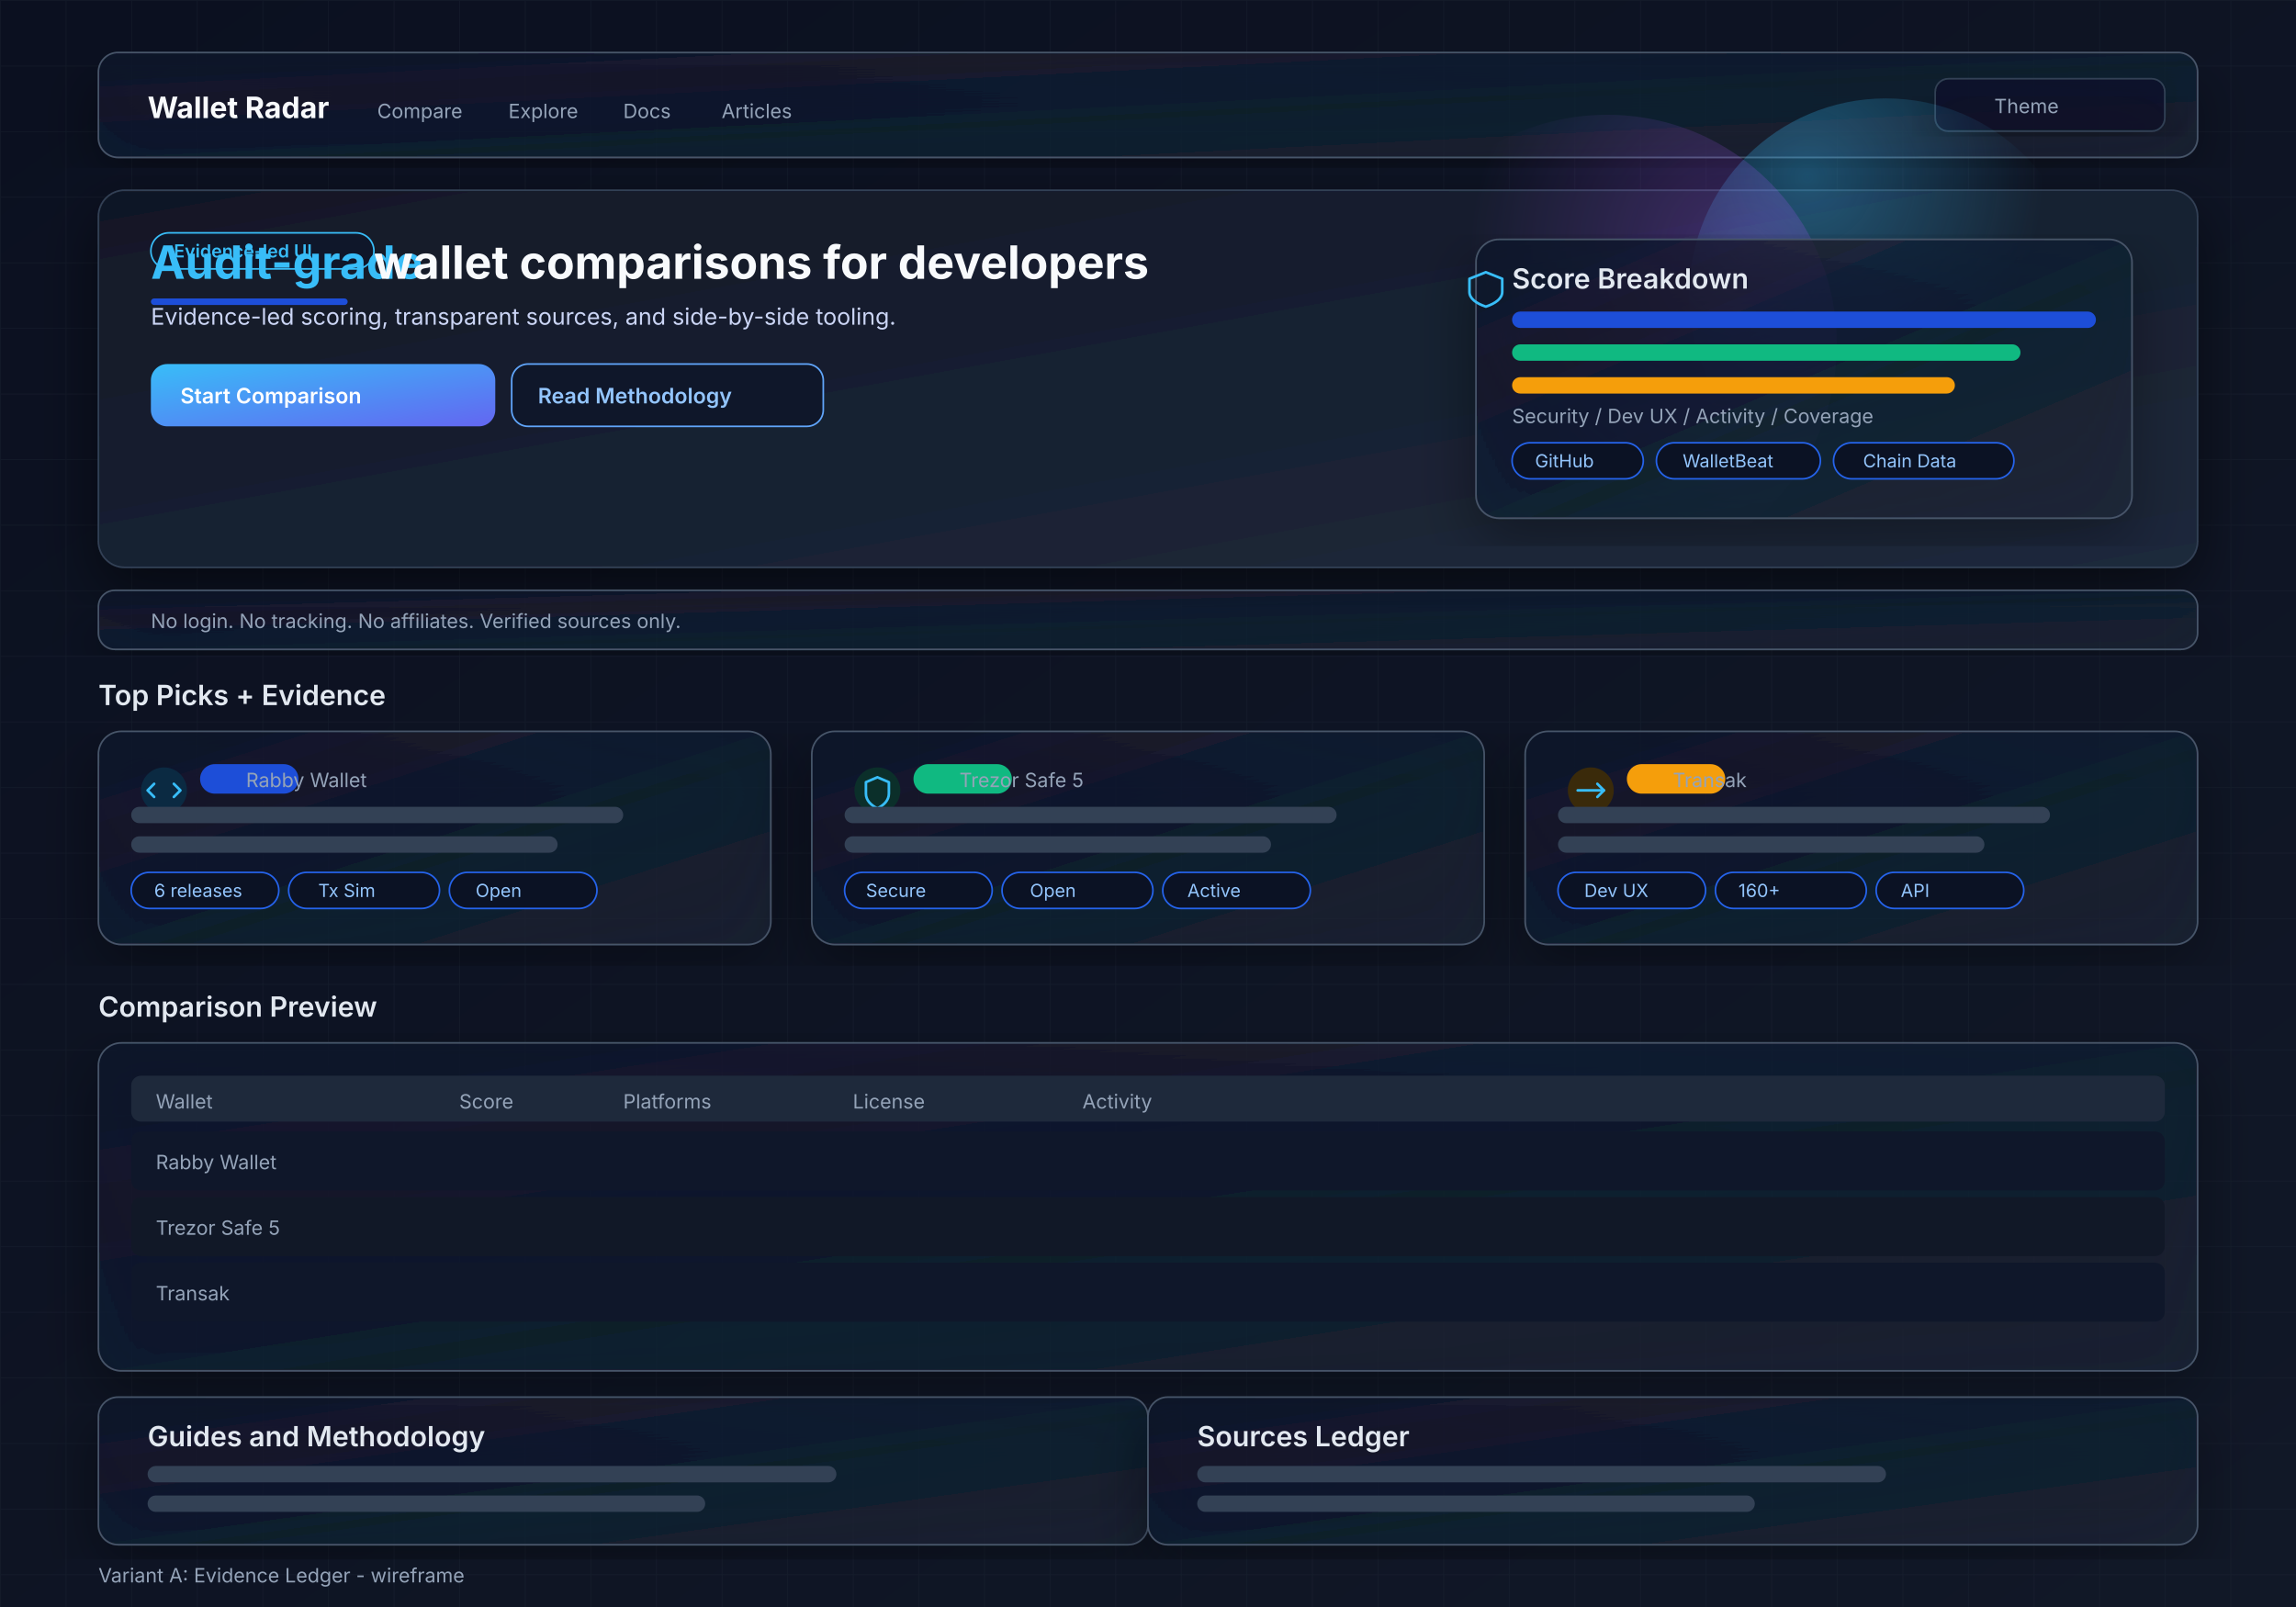
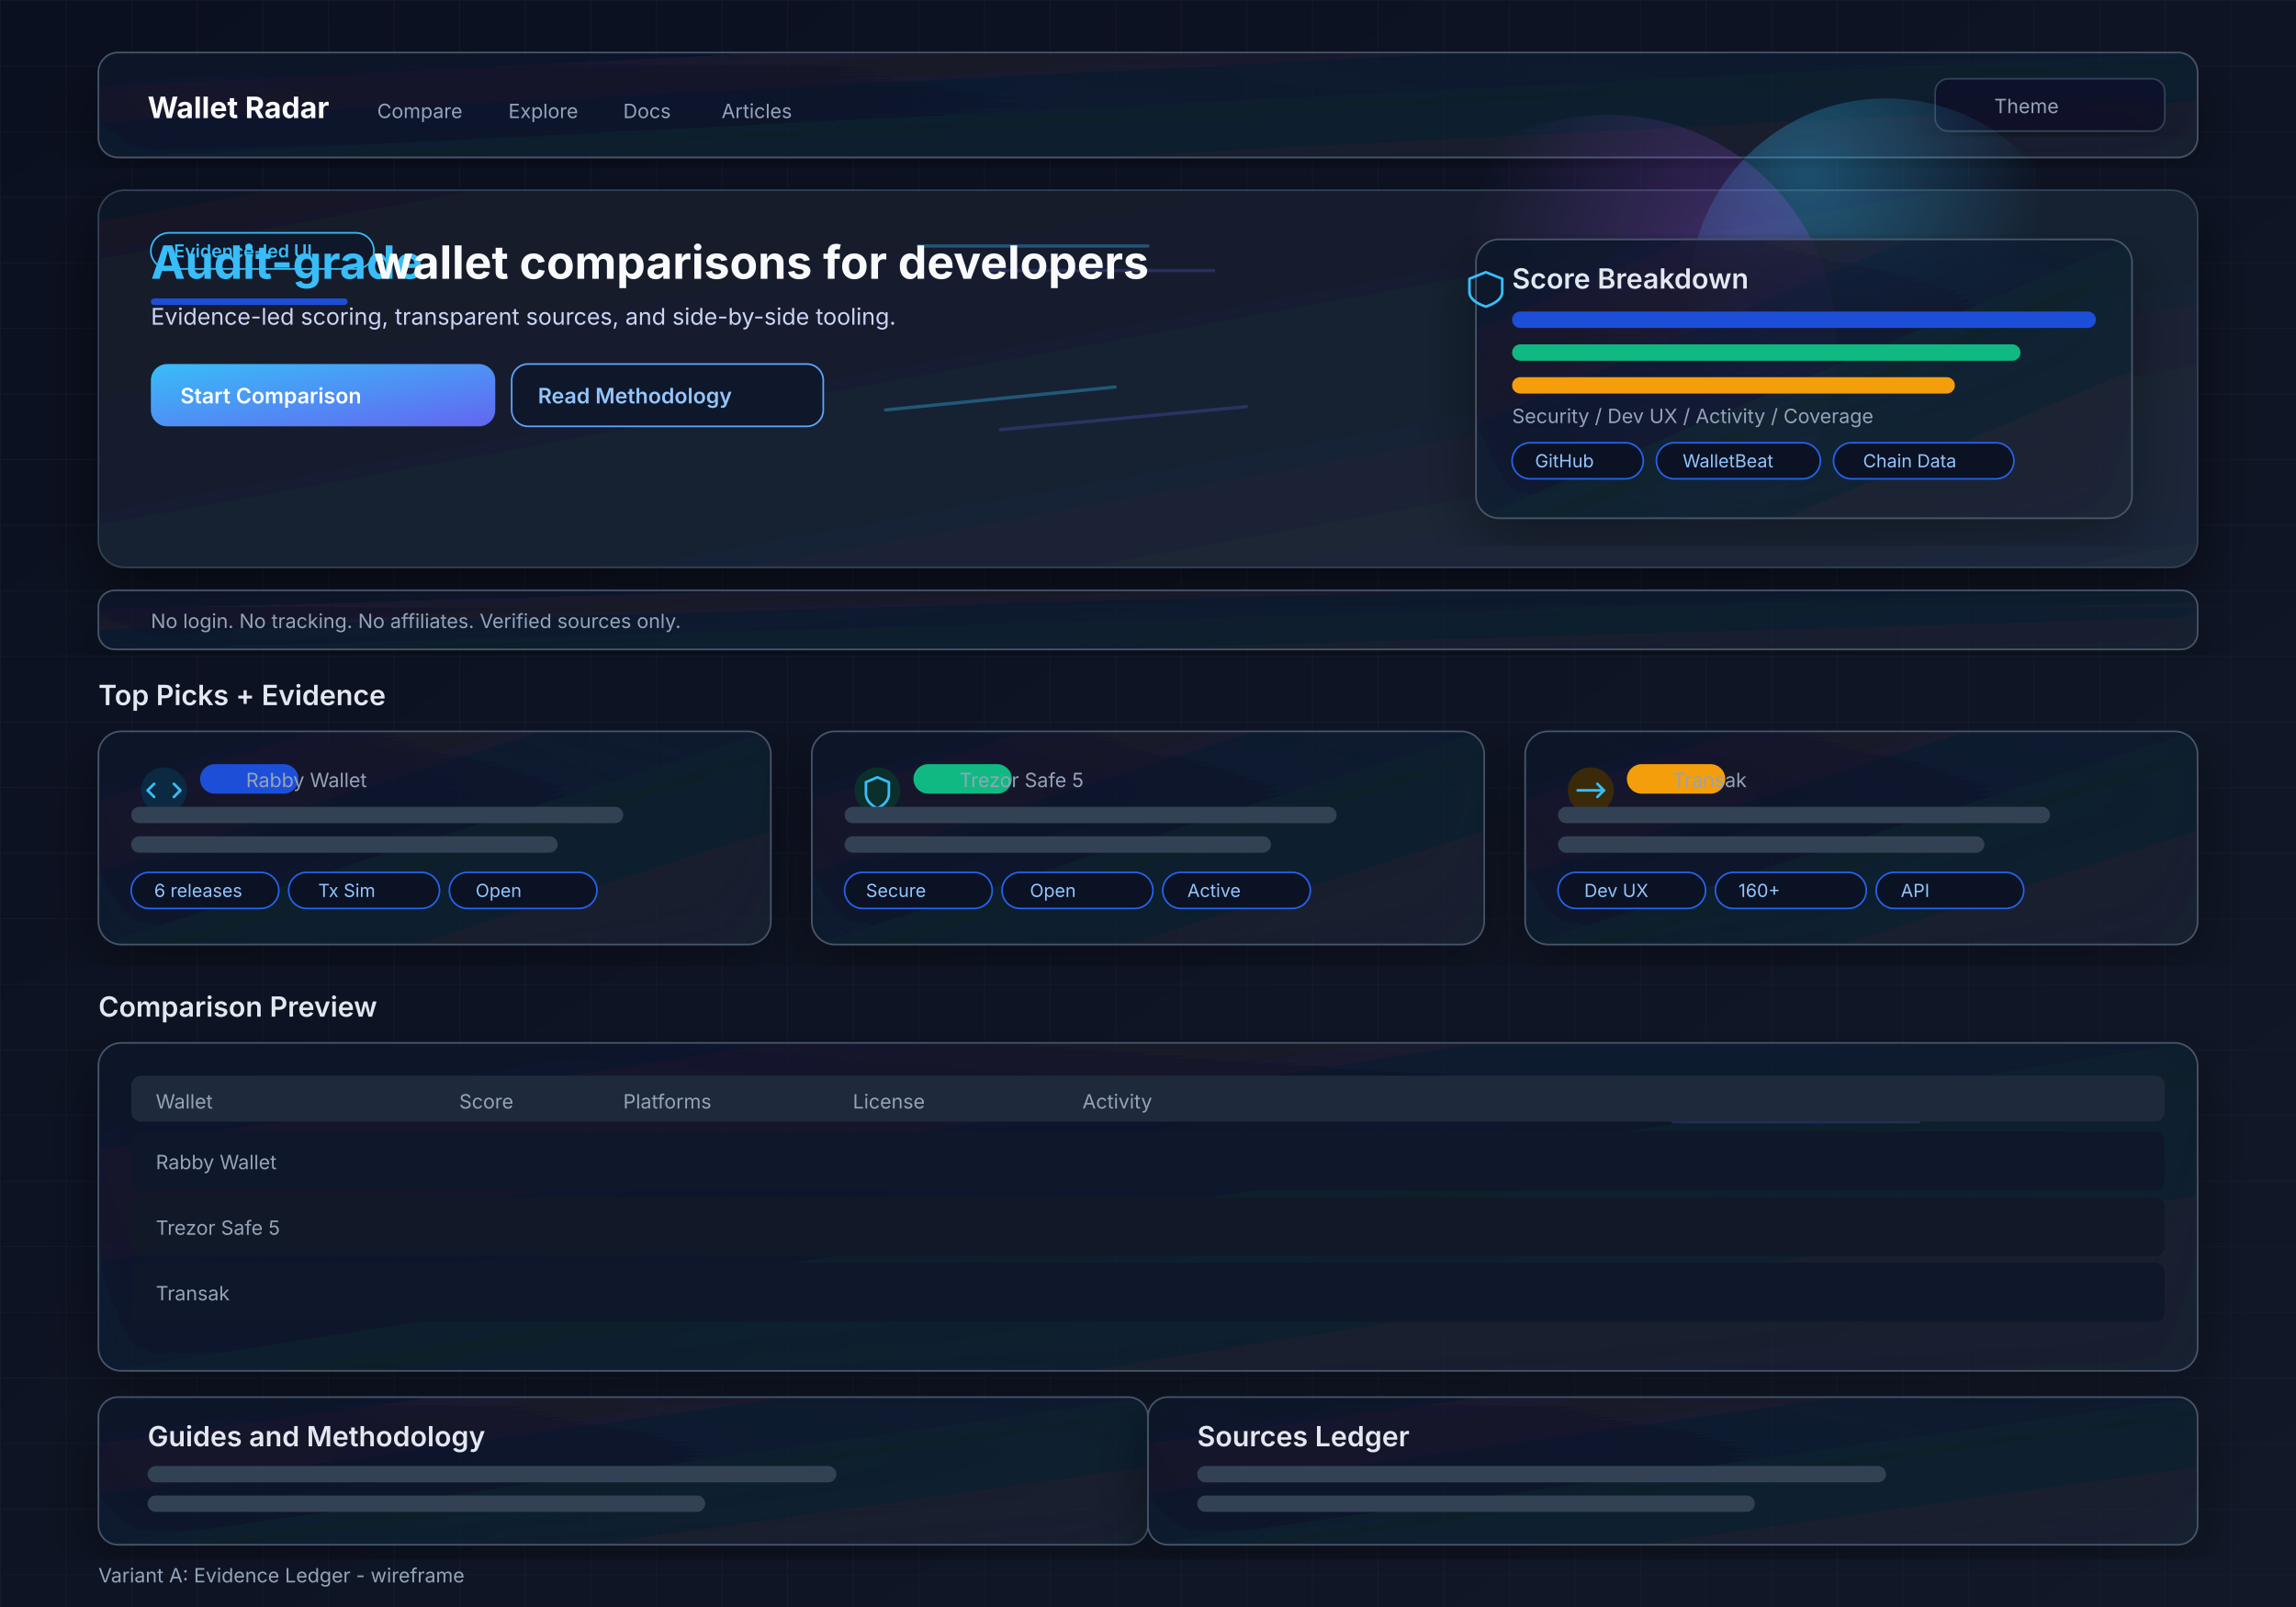
<svg xmlns="http://www.w3.org/2000/svg" width="1400" height="980" viewBox="0 0 1400 980">
  <defs>
    <linearGradient id="bg-gradient" x1="0" y1="0" x2="1" y2="1">
      <stop offset="0%" stop-color="#0b1020" />
      <stop offset="100%" stop-color="#111827" />
    </linearGradient>
    <linearGradient id="hero-gradient" x1="0" y1="0" x2="1" y2="1">
      <stop offset="0%" stop-color="#111827" />
      <stop offset="100%" stop-color="#1e293b" />
    </linearGradient>
    <radialGradient id="glow-blue" cx="0.3" cy="0.2" r="0.6">
      <stop offset="0%" stop-color="#38bdf8" stop-opacity="0.35" />
      <stop offset="100%" stop-color="#38bdf8" stop-opacity="0" />
    </radialGradient>
    <radialGradient id="glow-purple" cx="0.8" cy="0.3" r="0.6">
      <stop offset="0%" stop-color="#a855f7" stop-opacity="0.28" />
      <stop offset="100%" stop-color="#a855f7" stop-opacity="0" />
    </radialGradient>
    <linearGradient id="cta-gradient" x1="0" y1="0" x2="1" y2="1">
      <stop offset="0%" stop-color="#38bdf8" />
      <stop offset="100%" stop-color="#6366f1" />
    </linearGradient>
    <linearGradient id="glass-gradient" x1="0" y1="0" x2="1" y2="1">
      <stop offset="0%" stop-color="#0f172a" stop-opacity="0.85" />
      <stop offset="100%" stop-color="#1e293b" stop-opacity="0.55" />
    </linearGradient>
    <pattern id="grid" width="40" height="40" patternUnits="userSpaceOnUse">
      <path d="M40 0H0V40" fill="none" stroke="#1f2937" stroke-width="1" />
    </pattern>
    <filter id="card-shadow" x="-10%" y="-10%" width="120%" height="120%">
      <feDropShadow dx="0" dy="14" stdDeviation="18" flood-color="#000000" flood-opacity="0.5" />
    </filter>
    <style>
      .bg { fill: url(#bg-gradient); }
      .panel { fill: #0f172a; fill-opacity: 0.7; stroke: #334155; stroke-width: 1; filter: url(#card-shadow); }
      .panel-soft { fill: #111827; fill-opacity: 0.6; stroke: #334155; stroke-width: 1; filter: url(#card-shadow); }
      .hero { fill: url(#hero-gradient); stroke: #334155; stroke-width: 1; filter: url(#card-shadow); }
      .glass { fill: url(#glass-gradient); stroke: #475569; stroke-width: 1; filter: url(#card-shadow); }
      .cta-primary { fill: url(#cta-gradient); }
      .cta-secondary { fill: #0f172a; stroke: #60a5fa; stroke-width: 1; }
      .cta-text { font-size: 13px; font-family: Inter, Arial, sans-serif; fill: #ffffff; font-weight: 600; }
      .cta-secondary-text { font-size: 13px; font-family: Inter, Arial, sans-serif; fill: #93c5fd; font-weight: 600; }
      .badge { fill: #0f172a; stroke: #38bdf8; stroke-width: 1; }
      .badge-text { font-size: 11px; font-family: Inter, Arial, sans-serif; fill: #38bdf8; font-weight: 600; }
      .icon { stroke: #38bdf8; stroke-width: 1.6; fill: none; stroke-linecap: round; stroke-linejoin: round; }
+       .motion-line { stroke: #38bdf8; stroke-width: 2; stroke-linecap: round; opacity: 0.35; }
+       .motion-line-soft { stroke: #6366f1; stroke-width: 2; stroke-linecap: round; opacity: 0.25; }
      .muted { fill: #334155; }
      .text { font-family: Inter, Arial, sans-serif; fill: #f8fafc; }
      .subtext { font-family: Inter, Arial, sans-serif; fill: #cbd5f5; }
      .label { font-size: 12px; font-family: Inter, Arial, sans-serif; fill: #94a3b8; }
      .title { font-size: 28px; font-weight: 700; font-family: Inter, Arial, sans-serif; fill: #f8fafc; }
      .title-accent { font-size: 28px; font-weight: 700; font-family: Inter, Arial, sans-serif; fill: #38bdf8; }
      .chip { fill: #0b1224; stroke: #2563eb; }
      .chip-text { font-size: 11px; font-family: Inter, Arial, sans-serif; fill: #93c5fd; }
      .accent { fill: #1d4ed8; }
      .accent-2 { fill: #10b981; }
      .accent-3 { fill: #f59e0b; }
      .table-head { fill: #1e293b; }
      .table-row { fill: #0f172a; }
      .table-row-alt { fill: #111827; }
      .icon-bg { fill: #0b2a42; }
      .icon-bg-2 { fill: #0b2f2a; }
      .icon-bg-3 { fill: #3a2a0a; }
      .h2 { font-size: 17px; font-weight: 600; font-family: Inter, Arial, sans-serif; fill: #e2e8f0; }
    </style>
  </defs>
  <rect class="bg" x="0" y="0" width="1400" height="980" />
  <rect x="0" y="0" width="1400" height="980" fill="url(#grid)" opacity="0.35" />
  <rect class="glass" x="60" y="32" width="1280" height="64" rx="12" />
  <text class="text" x="90" y="72" font-size="18" font-weight="700">Wallet Radar</text>
  <text class="label" x="230" y="72">Compare</text>
  <text class="label" x="310" y="72">Explore</text>
  <text class="label" x="380" y="72">Docs</text>
  <text class="label" x="440" y="72">Articles</text>
  <rect class="panel" x="1180" y="48" width="140" height="32" rx="8" />
  <text class="label" x="1216" y="69">Theme</text>
  <rect class="hero" x="60" y="116" width="1280" height="230" rx="16" />
  <circle cx="1150" cy="180" r="120" fill="url(#glow-blue)" />
  <circle cx="980" cy="210" r="140" fill="url(#glow-purple)" />
+   <line class="motion-line" x1="560" y1="150" x2="700" y2="150" />
+   <line class="motion-line-soft" x1="600" y1="165" x2="740" y2="165" />
+   <line class="motion-line" x1="540" y1="250" x2="680" y2="236" />
+   <line class="motion-line-soft" x1="610" y1="262" x2="760" y2="248" />
  <rect class="badge" x="92" y="142" width="136" height="22" rx="11" />
  <text class="badge-text" x="106" y="157">Evidence-led UI</text>
  <text class="title-accent" x="92" y="170">Audit-grade</text>
  <text class="title" x="228" y="170">wallet comparisons for developers</text>
  <rect class="accent" x="92" y="182" width="120" height="4" rx="2" />
  <text class="subtext" x="92" y="198" font-size="14">Evidence-led scoring, transparent sources, and side-by-side tooling.</text>
  <rect class="cta-primary" x="92" y="222" width="210" height="38" rx="10" />
  <text class="cta-text" x="110" y="246">Start Comparison</text>
  <rect class="cta-secondary" x="312" y="222" width="190" height="38" rx="10" />
  <text class="cta-secondary-text" x="328" y="246">Read Methodology</text>
  <rect class="glass" x="900" y="146" width="400" height="170" rx="14" />
  <path class="icon" d="M906 166 L916 170 V178 C916 182 912 185 906 187 C900 185 896 182 896 178 V170 Z" />
  <text class="h2" x="922" y="176">Score Breakdown</text>
  <rect class="accent" x="922" y="190" width="356" height="10" rx="5" />
  <rect class="accent-2" x="922" y="210" width="310" height="10" rx="5" />
  <rect class="accent-3" x="922" y="230" width="270" height="10" rx="5" />
  <text class="label" x="922" y="258">Security / Dev UX / Activity / Coverage</text>
  <rect class="chip" x="922" y="270" width="80" height="22" rx="11" />
  <text class="chip-text" x="936" y="285">GitHub</text>
  <rect class="chip" x="1010" y="270" width="100" height="22" rx="11" />
  <text class="chip-text" x="1026" y="285">WalletBeat</text>
  <rect class="chip" x="1118" y="270" width="110" height="22" rx="11" />
  <text class="chip-text" x="1136" y="285">Chain Data</text>
  <rect class="glass" x="60" y="360" width="1280" height="36" rx="10" />
  <text class="label" x="92" y="383">No login. No tracking. No affiliates. Verified sources only.</text>
  <text class="h2" x="60" y="430">Top Picks + Evidence</text>
  <rect class="glass" x="60" y="446" width="410" height="130" rx="14" />
  <circle class="icon-bg" cx="100" cy="482" r="14" />
  <path class="icon" d="M94 478 L90 482 L94 486" />
  <path class="icon" d="M106 478 L110 482 L106 486" />
  <rect class="accent" x="122" y="466" width="60" height="18" rx="9" />
  <text class="label" x="150" y="480">Rabby Wallet</text>
  <rect class="muted" x="80" y="492" width="300" height="10" rx="5" />
  <rect class="muted" x="80" y="510" width="260" height="10" rx="5" />
  <rect class="chip" x="80" y="532" width="90" height="22" rx="11" />
  <text class="chip-text" x="94" y="547">6 releases</text>
  <rect class="chip" x="176" y="532" width="92" height="22" rx="11" />
  <text class="chip-text" x="194" y="547">Tx Sim</text>
  <rect class="chip" x="274" y="532" width="90" height="22" rx="11" />
  <text class="chip-text" x="290" y="547">Open</text>
  <rect class="glass" x="495" y="446" width="410" height="130" rx="14" />
  <circle class="icon-bg-2" cx="535" cy="482" r="14" />
  <path class="icon" d="M535 474 L542 477 V484 C542 488 539 491 535 493 C531 491 528 488 528 484 V477 Z" />
  <rect class="accent-2" x="557" y="466" width="60" height="18" rx="9" />
  <text class="label" x="585" y="480">Trezor Safe 5</text>
  <rect class="muted" x="515" y="492" width="300" height="10" rx="5" />
  <rect class="muted" x="515" y="510" width="260" height="10" rx="5" />
  <rect class="chip" x="515" y="532" width="90" height="22" rx="11" />
  <text class="chip-text" x="528" y="547">Secure</text>
  <rect class="chip" x="611" y="532" width="92" height="22" rx="11" />
  <text class="chip-text" x="628" y="547">Open</text>
  <rect class="chip" x="709" y="532" width="90" height="22" rx="11" />
  <text class="chip-text" x="724" y="547">Active</text>
  <rect class="glass" x="930" y="446" width="410" height="130" rx="14" />
  <circle class="icon-bg-3" cx="970" cy="482" r="14" />
  <path class="icon" d="M962 482 H978" />
  <path class="icon" d="M974 478 L978 482 L974 486" />
  <rect class="accent-3" x="992" y="466" width="60" height="18" rx="9" />
  <text class="label" x="1020" y="480">Transak</text>
  <rect class="muted" x="950" y="492" width="300" height="10" rx="5" />
  <rect class="muted" x="950" y="510" width="260" height="10" rx="5" />
  <rect class="chip" x="950" y="532" width="90" height="22" rx="11" />
  <text class="chip-text" x="966" y="547">Dev UX</text>
  <rect class="chip" x="1046" y="532" width="92" height="22" rx="11" />
  <text class="chip-text" x="1060" y="547">160+</text>
  <rect class="chip" x="1144" y="532" width="90" height="22" rx="11" />
  <text class="chip-text" x="1159" y="547">API</text>
  <text class="h2" x="60" y="620">Comparison Preview</text>
  <rect class="glass" x="60" y="636" width="1280" height="200" rx="14" />
+   <line class="motion-line" x1="1060" y1="668" x2="1210" y2="668" />
+   <line class="motion-line-soft" x1="1020" y1="684" x2="1170" y2="684" />
  <rect class="table-head" x="80" y="656" width="1240" height="28" rx="6" />
  <text class="label" x="95" y="676">Wallet</text>
  <text class="label" x="280" y="676">Score</text>
  <text class="label" x="380" y="676">Platforms</text>
  <text class="label" x="520" y="676">License</text>
  <text class="label" x="660" y="676">Activity</text>
  <rect class="table-row" x="80" y="690" width="1240" height="36" rx="6" />
  <rect class="table-row-alt" x="80" y="730" width="1240" height="36" rx="6" />
  <rect class="table-row" x="80" y="770" width="1240" height="36" rx="6" />
  <text class="label" x="95" y="713">Rabby Wallet</text>
  <text class="label" x="95" y="753">Trezor Safe 5</text>
  <text class="label" x="95" y="793">Transak</text>
  <rect class="glass" x="60" y="852" width="640" height="90" rx="12" />
  <text class="h2" x="90" y="882">Guides and Methodology</text>
  <rect class="muted" x="90" y="894" width="420" height="10" rx="5" />
  <rect class="muted" x="90" y="912" width="340" height="10" rx="5" />
  <rect class="glass" x="700" y="852" width="640" height="90" rx="12" />
  <text class="h2" x="730" y="882">Sources Ledger</text>
  <rect class="muted" x="730" y="894" width="420" height="10" rx="5" />
  <rect class="muted" x="730" y="912" width="340" height="10" rx="5" />
  <text class="label" x="60" y="965">Variant A: Evidence Ledger - wireframe</text>
</svg>
